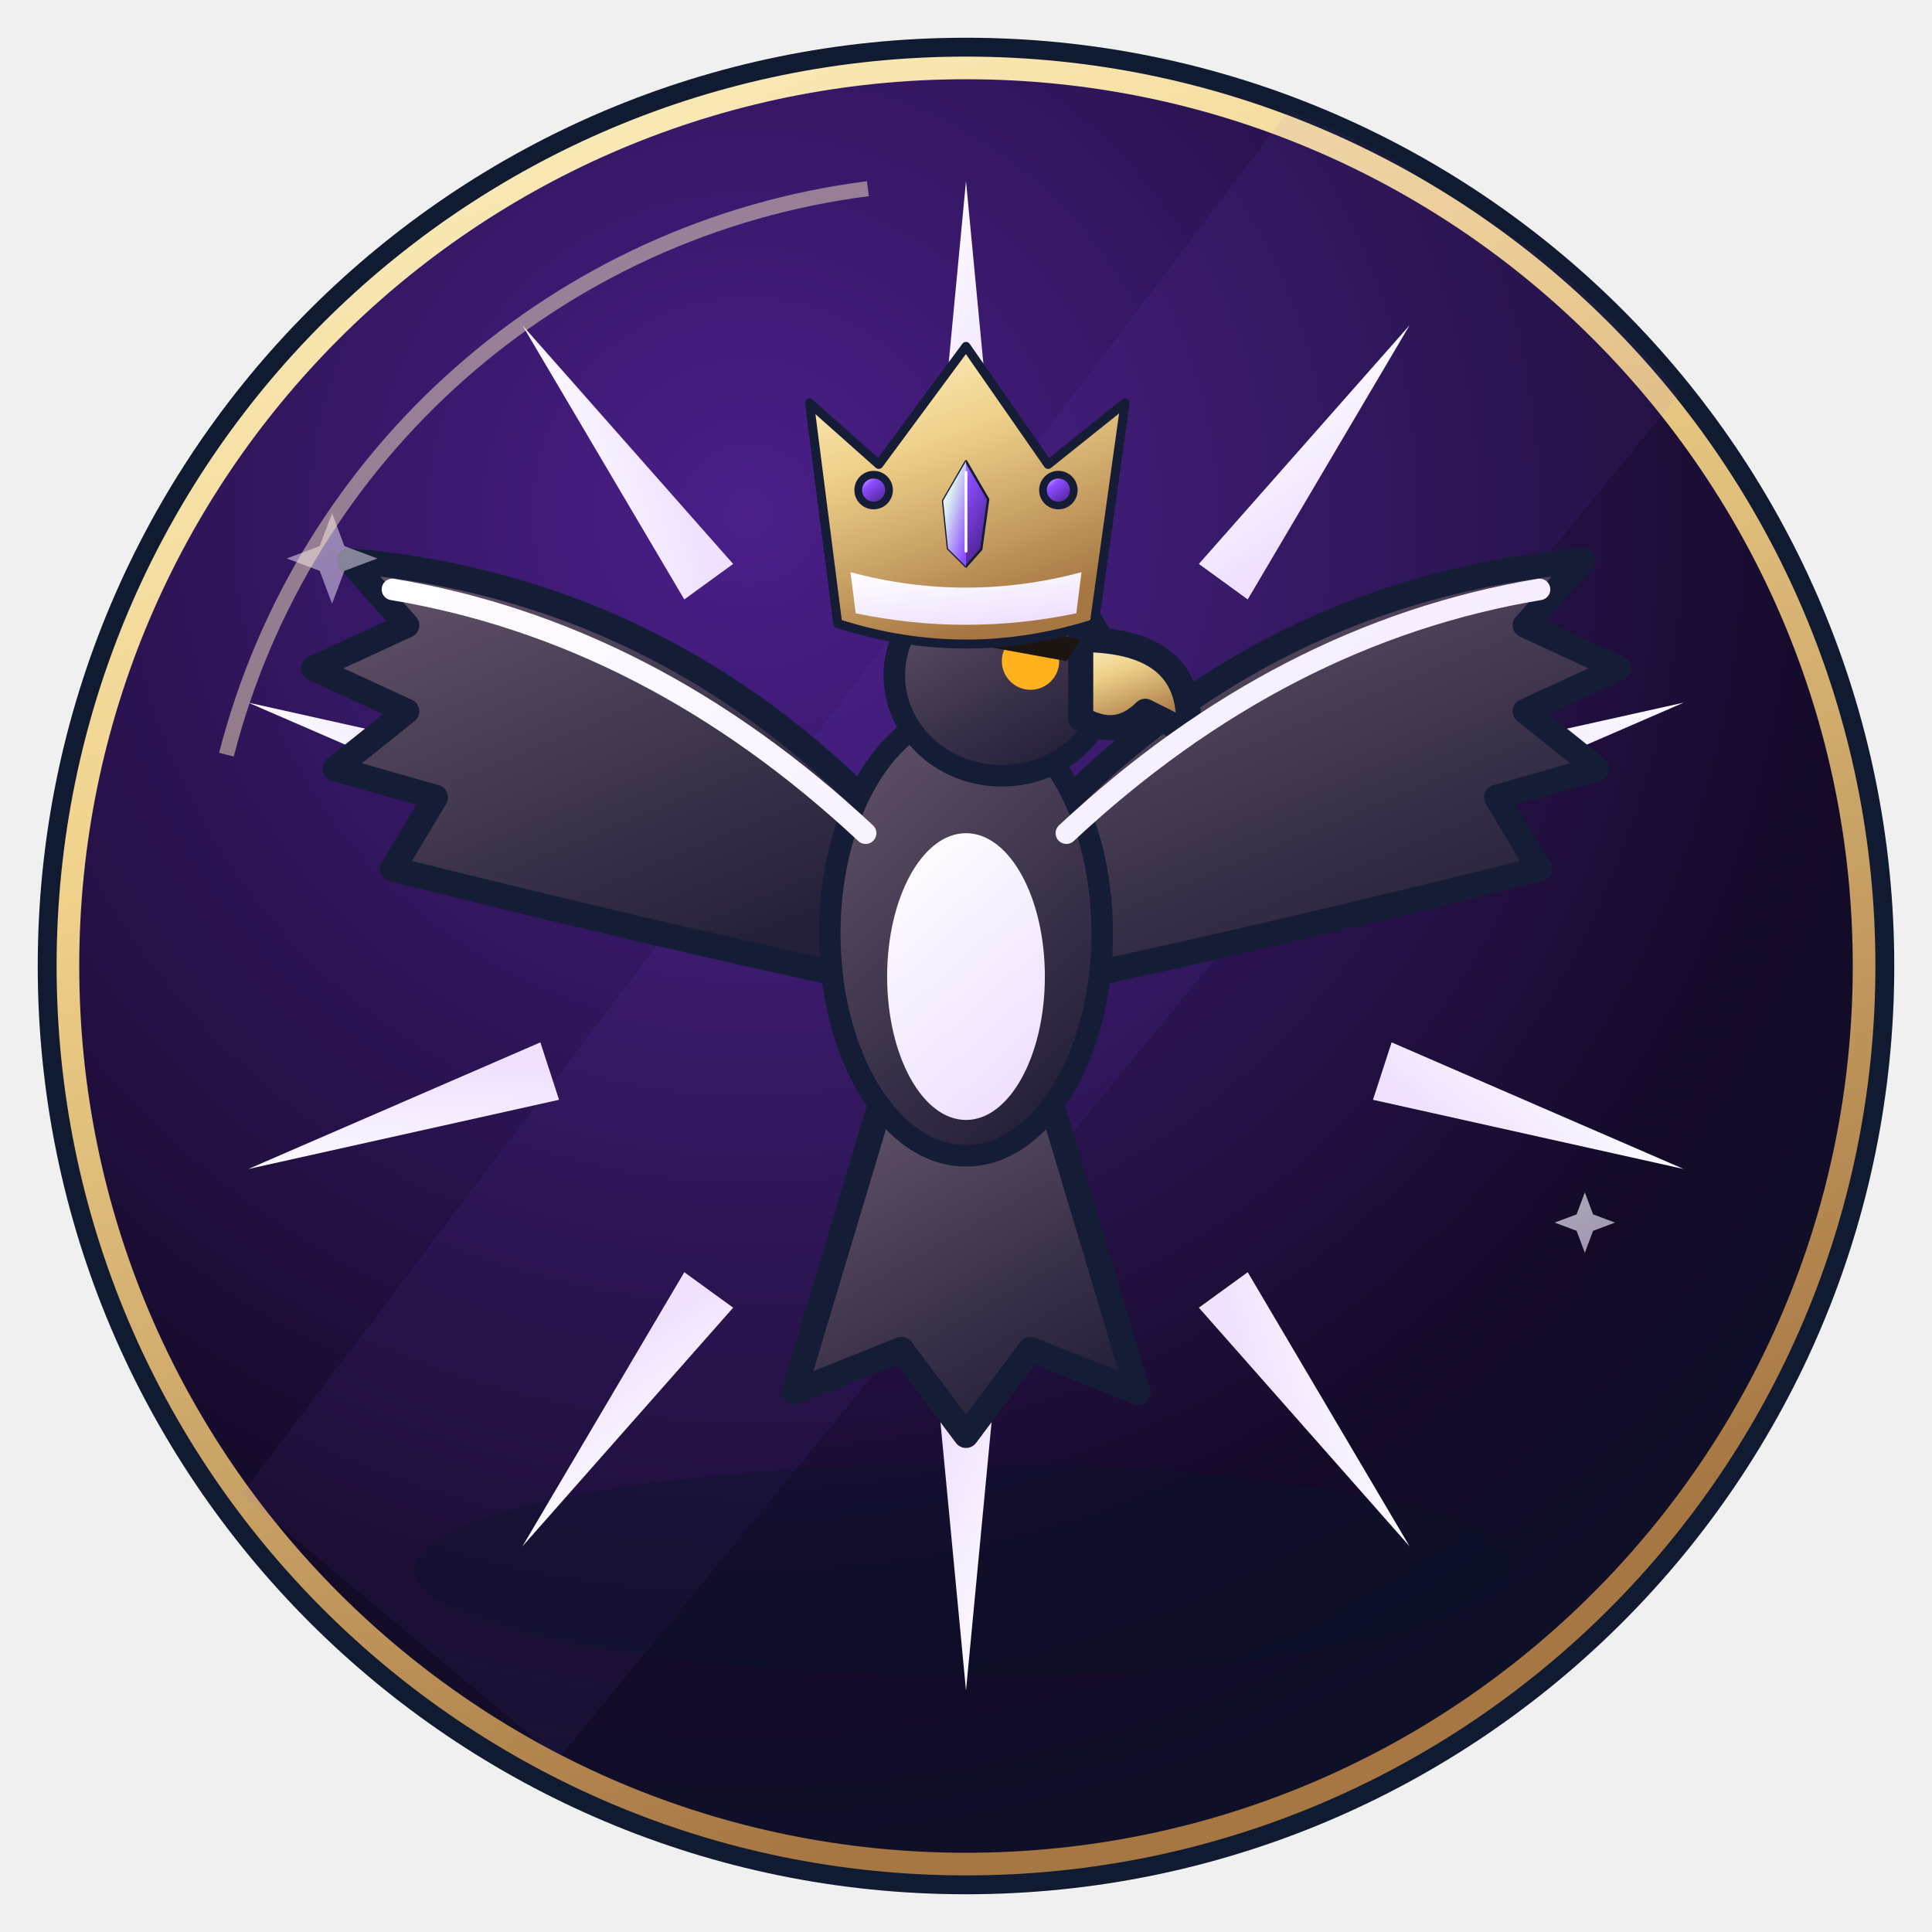
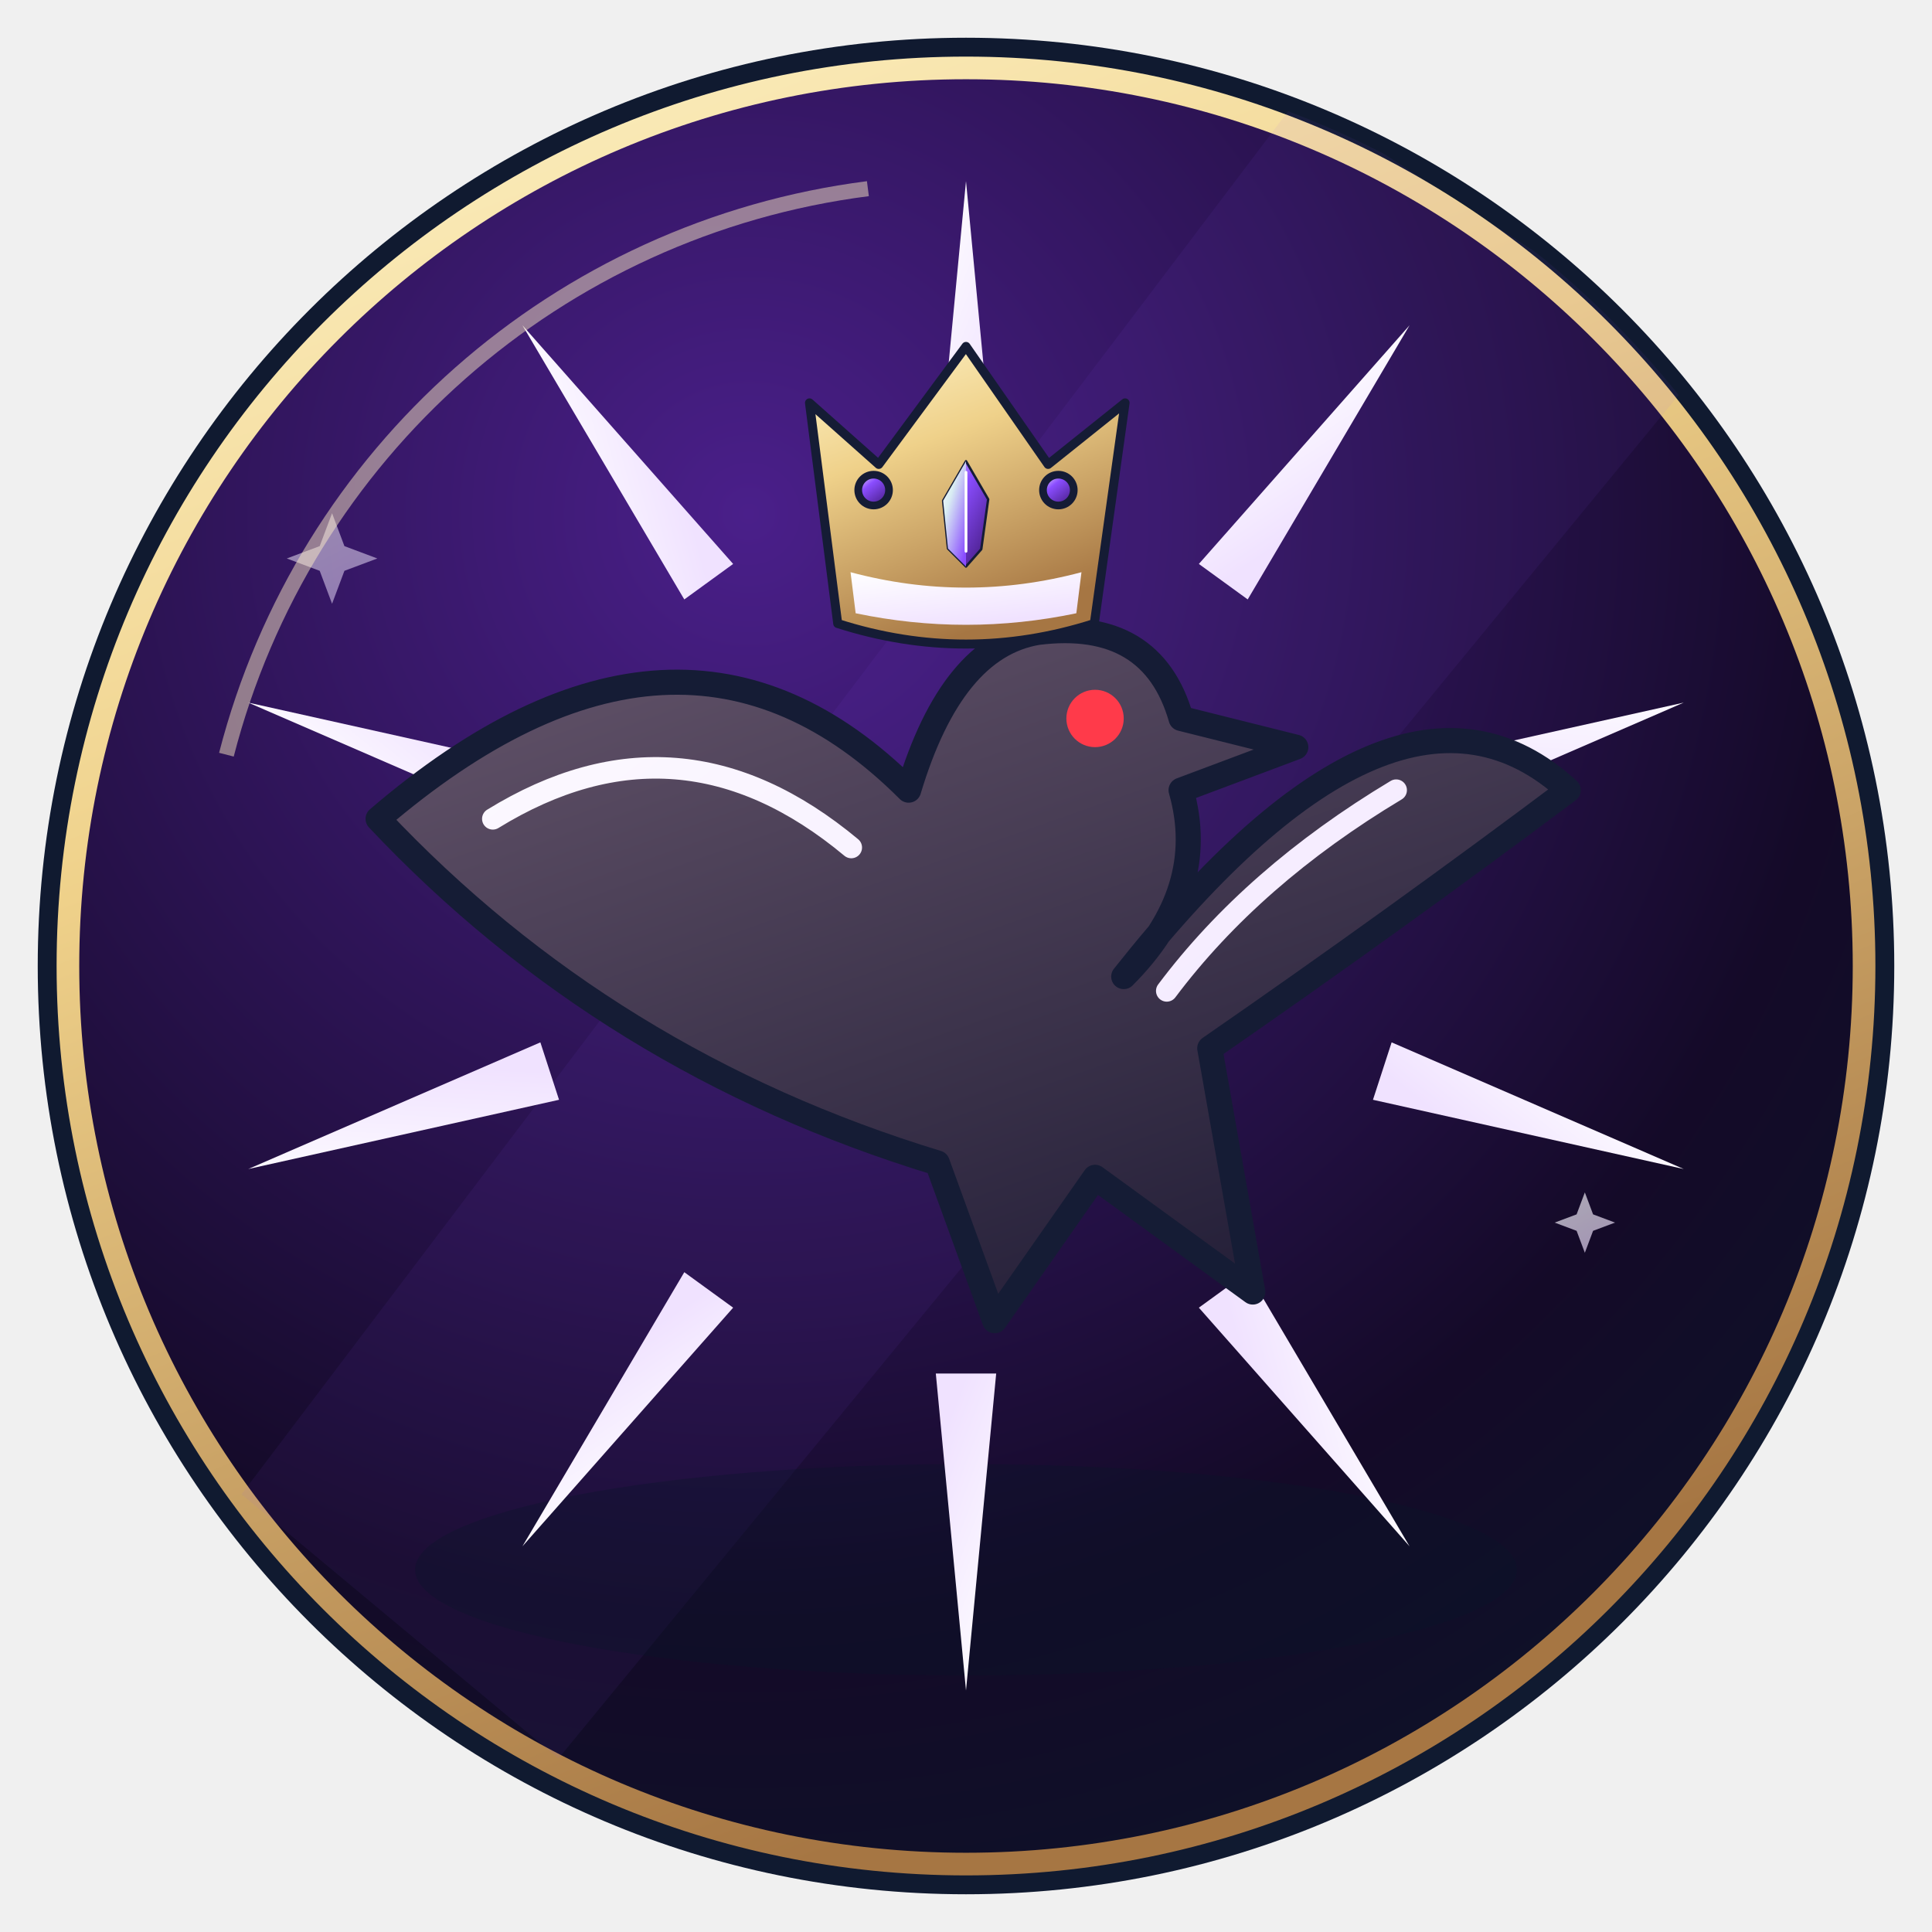
<svg xmlns="http://www.w3.org/2000/svg" width="192" height="192" viewBox="0 0 256 256">
  <defs>
    <radialGradient id="back" cx=".38" cy=".25" r=".85">
      <stop stop-color="#4a1f8a" />
      <stop offset=".72" stop-color="#140a28" />
      <stop offset="1" stop-color="#0c1328" />
    </radialGradient>
    <linearGradient id="main" x2=".8" y2="1">
      <stop stop-color="#f0e2ff" />
      <stop offset=".38" stop-color="#8a4dff" />
      <stop offset="1" stop-color="#4a1f8a" />
    </linearGradient>
    <linearGradient id="light" x2=".5" y2="1">
      <stop stop-color="#ffffff" />
      <stop offset="1" stop-color="#f0e2ff" />
    </linearGradient>
    <linearGradient id="metal" x2=".8" y2="1">
      <stop stop-color="#ffffff" />
      <stop offset=".36" stop-color="#d9edf3" />
      <stop offset="1" stop-color="#8a4dff" />
    </linearGradient>
    <linearGradient id="gold" x2=".4" y2="1">
      <stop stop-color="#fff5cb" />
      <stop offset=".4" stop-color="#efd18a" />
      <stop offset="1" stop-color="#a67643" />
    </linearGradient>
    <linearGradient id="rock" x2=".6" y2="1">
      <stop stop-color="#66566c" />
      <stop offset="1" stop-color="#252039" />
    </linearGradient>
    <radialGradient id="orb" cx=".32" cy=".23" r=".85">
      <stop stop-color="#ffffff" />
      <stop offset=".3" stop-color="#f0e2ff" />
      <stop offset=".58" stop-color="#8a4dff" />
      <stop offset="1" stop-color="#4a1f8a" />
    </radialGradient>
    <linearGradient id="main_stroke" gradientUnits="userSpaceOnUse" x1="-64" y1="-80" x2="64" y2="80">
      <stop stop-color="#f0e2ff" />
      <stop offset="1" stop-color="#8a4dff" />
    </linearGradient>
    <linearGradient id="light_stroke" gradientUnits="userSpaceOnUse" x1="-64" y1="-80" x2="64" y2="80">
      <stop stop-color="#ffffff" />
      <stop offset="1" stop-color="#f0e2ff" />
    </linearGradient>
    <linearGradient id="gold_stroke" gradientUnits="userSpaceOnUse" x1="-64" y1="-80" x2="64" y2="80">
      <stop stop-color="#fff5cb" />
      <stop offset="1" stop-color="#d6ac60" />
    </linearGradient>
    <clipPath id="disc">
      <circle cx="128" cy="128" r="121" />
    </clipPath>
  </defs>
  <circle cx="128" cy="128" r="123" fill="#101a30" />
  <circle cx="128" cy="128" r="119" fill="url(#back)" stroke="url(#gold)" stroke-width="3" />
  <g clip-path="url(#disc)">
    <path d="M32 198 L172 13 L226 48 L74 233Z" fill="#8a4dff" opacity=".065" />
    <ellipse cx="128" cy="208" rx="73" ry="14" fill="#081329" opacity=".35" />
    <g transform="translate(128 124) rotate(0) scale(1)" opacity="1">
      <g transform="translate(0 0) rotate(0.0) scale(1)" opacity="1">
        <path d="M-4 -58 L0 -100 L4 -58Z" fill="url(#light)" stroke="none" stroke-width="3.5" stroke-linejoin="round" stroke-linecap="round" />
      </g>
      <g transform="translate(0 0) rotate(36.0) scale(1)" opacity="1">
        <path d="M-4 -58 L0 -100 L4 -58Z" fill="url(#light)" stroke="none" stroke-width="3.5" stroke-linejoin="round" stroke-linecap="round" />
      </g>
      <g transform="translate(0 0) rotate(72.0) scale(1)" opacity="1">
        <path d="M-4 -58 L0 -100 L4 -58Z" fill="url(#light)" stroke="none" stroke-width="3.5" stroke-linejoin="round" stroke-linecap="round" />
      </g>
      <g transform="translate(0 0) rotate(108.0) scale(1)" opacity="1">
        <path d="M-4 -58 L0 -100 L4 -58Z" fill="url(#light)" stroke="none" stroke-width="3.5" stroke-linejoin="round" stroke-linecap="round" />
      </g>
      <g transform="translate(0 0) rotate(144.0) scale(1)" opacity="1">
        <path d="M-4 -58 L0 -100 L4 -58Z" fill="url(#light)" stroke="none" stroke-width="3.5" stroke-linejoin="round" stroke-linecap="round" />
      </g>
      <g transform="translate(0 0) rotate(180.0) scale(1)" opacity="1">
        <path d="M-4 -58 L0 -100 L4 -58Z" fill="url(#light)" stroke="none" stroke-width="3.5" stroke-linejoin="round" stroke-linecap="round" />
      </g>
      <g transform="translate(0 0) rotate(216.0) scale(1)" opacity="1">
        <path d="M-4 -58 L0 -100 L4 -58Z" fill="url(#light)" stroke="none" stroke-width="3.5" stroke-linejoin="round" stroke-linecap="round" />
      </g>
      <g transform="translate(0 0) rotate(252.0) scale(1)" opacity="1">
        <path d="M-4 -58 L0 -100 L4 -58Z" fill="url(#light)" stroke="none" stroke-width="3.5" stroke-linejoin="round" stroke-linecap="round" />
      </g>
      <g transform="translate(0 0) rotate(288.0) scale(1)" opacity="1">
        <path d="M-4 -58 L0 -100 L4 -58Z" fill="url(#light)" stroke="none" stroke-width="3.5" stroke-linejoin="round" stroke-linecap="round" />
      </g>
      <g transform="translate(0 0) rotate(324.0) scale(1)" opacity="1">
        <path d="M-4 -58 L0 -100 L4 -58Z" fill="url(#light)" stroke="none" stroke-width="3.5" stroke-linejoin="round" stroke-linecap="round" />
      </g>
      <g transform="translate(0 -6) rotate(0) scale(0.95)" opacity="1">
-         <path d="M8 -6 Q40 -42 86 -46 L78 -37 L91 -31 L78 -25 L88 -17 L74 -13 L80 -3 Q44 6 16 12Z" fill="url(#rock)" stroke="#151c35" stroke-width="3.5" stroke-linejoin="round" stroke-linecap="round" />
-         <path d="M-8 -6 Q-40 -42 -86 -46 L-78 -37 L-91 -31 L-78 -25 L-88 -17 L-74 -13 L-80 -3 Q-44 6 -16 12Z" fill="url(#rock)" stroke="#151c35" stroke-width="3.5" stroke-linejoin="round" stroke-linecap="round" />
-         <path d="M-12 30 L-24 70 L-9 64 L0 76 L9 64 L24 70 L12 30Z" fill="url(#rock)" stroke="#151c35" stroke-width="3.5" stroke-linejoin="round" stroke-linecap="round" />
-         <ellipse cx="0" cy="6" rx="19" ry="31" fill="url(#rock)" stroke="#151c35" stroke-width="3" />
-         <ellipse cx="0" cy="12" rx="11" ry="20" fill="url(#light)" stroke="none" stroke-width="3" />
-         <ellipse cx="5" cy="-30" rx="15" ry="14" fill="url(#rock)" stroke="#151c35" stroke-width="3" />
-         <path d="M16 -35 Q32 -35 31 -22 L25 -25 Q21 -21 16 -24Z" fill="url(#gold)" stroke="#151c35" stroke-width="3.5" stroke-linejoin="round" stroke-linecap="round" />
-         <ellipse cx="9" cy="-32" rx="4" ry="4" fill="#ffb21e" stroke="none" stroke-width="3" />
-         <path d="M2 -38 L16 -35 L14 -32 L3 -34Z" fill="#1b1410" stroke="none" stroke-width="3.5" stroke-linejoin="round" stroke-linecap="round" />
-         <path d="M14 -8 Q44 -36 80 -42 M-14 -8 Q-44 -36 -80 -42" fill="none" stroke="url(#light_stroke)" stroke-width="3" stroke-linejoin="round" stroke-linecap="round" />
+         <path d="M-82 -10 Q-40 -46 -8 -14 Q-2 -34 10 -36 Q26 -38 30 -24 L46 -20 L30 -14 Q34 0 22 12 Q60 -36 84 -14 Q60 4 34 22 L40 56 L18 40 L4 60 L-4 38 Q-50 24 -82 -10Z" fill="url(#rock)" stroke="#151c35" stroke-width="3.5" stroke-linejoin="round" stroke-linecap="round" />
+         <ellipse cx="18" cy="-24" rx="4" ry="4" fill="#ff3a4a" stroke="none" stroke-width="3" />
+         <path d="M-66 -10 Q-40 -26 -16 -6 M60 -14 Q40 -2 28 14" fill="none" stroke="url(#light_stroke)" stroke-width="3" stroke-linejoin="round" stroke-linecap="round" />
      </g>
      <g transform="translate(0 -56) rotate(0) scale(0.34)" opacity="1">
        <path d="M-61 -43 L-34 -19 L0 -65 L32 -19 L62 -43 L50 43 Q0 59 -50 43Z" fill="url(#gold)" stroke="#151c35" stroke-width="3.5" stroke-linejoin="round" stroke-linecap="round" />
        <path d="M-45 23 Q0 35 45 23 L43 39 Q0 48 -43 39Z" fill="url(#light)" stroke="none" stroke-width="3.5" stroke-linejoin="round" stroke-linecap="round" />
        <g transform="translate(0 0) rotate(0) scale(0.27)" opacity="1">
          <path d="M0 -75 L32 -20 L22 52 L0 77 L-26 51 L-33 -18Z" fill="url(#main)" stroke="#151c35" stroke-width="3.5" stroke-linejoin="round" stroke-linecap="round" />
          <path d="M0 -75 L0 77 L-26 51 L-33 -18Z" fill="url(#metal)" stroke="none" stroke-width="3.5" stroke-linejoin="round" stroke-linecap="round" />
          <path d="M0 -59 L0 55" fill="none" stroke="#ffffff" stroke-width="4" stroke-linejoin="round" stroke-linecap="round" />
        </g>
        <ellipse cx="-36" cy="-9" rx="6" ry="6" fill="url(#main)" stroke="#151c35" stroke-width="3" />
        <ellipse cx="36" cy="-9" rx="6" ry="6" fill="url(#main)" stroke="#151c35" stroke-width="3" />
      </g>
    </g>
    <g transform="translate(44 74) rotate(0) scale(1)" opacity="0.5">
      <g transform="translate(0 0) rotate(0) scale(0.2727273)" opacity="1">
        <path d="M0 -22 L6 -6 L22 0 L6 6 L0 22 L-6 6 L-22 0 L-6 -6Z" fill="url(#light)" stroke="none" stroke-width="3.5" stroke-linejoin="round" stroke-linecap="round" />
      </g>
    </g>
    <g transform="translate(210 162) rotate(0) scale(1)" opacity="0.65">
      <g transform="translate(0 0) rotate(0) scale(0.1818182)" opacity="1">
        <path d="M0 -22 L6 -6 L22 0 L6 6 L0 22 L-6 6 L-22 0 L-6 -6Z" fill="url(#light)" stroke="none" stroke-width="3.5" stroke-linejoin="round" stroke-linecap="round" />
      </g>
    </g>
  </g>
  <path d="M30 100 A101 101 0 0 1 115 25" fill="none" stroke="#ffefc5" stroke-width="2" opacity=".48" />
</svg>
